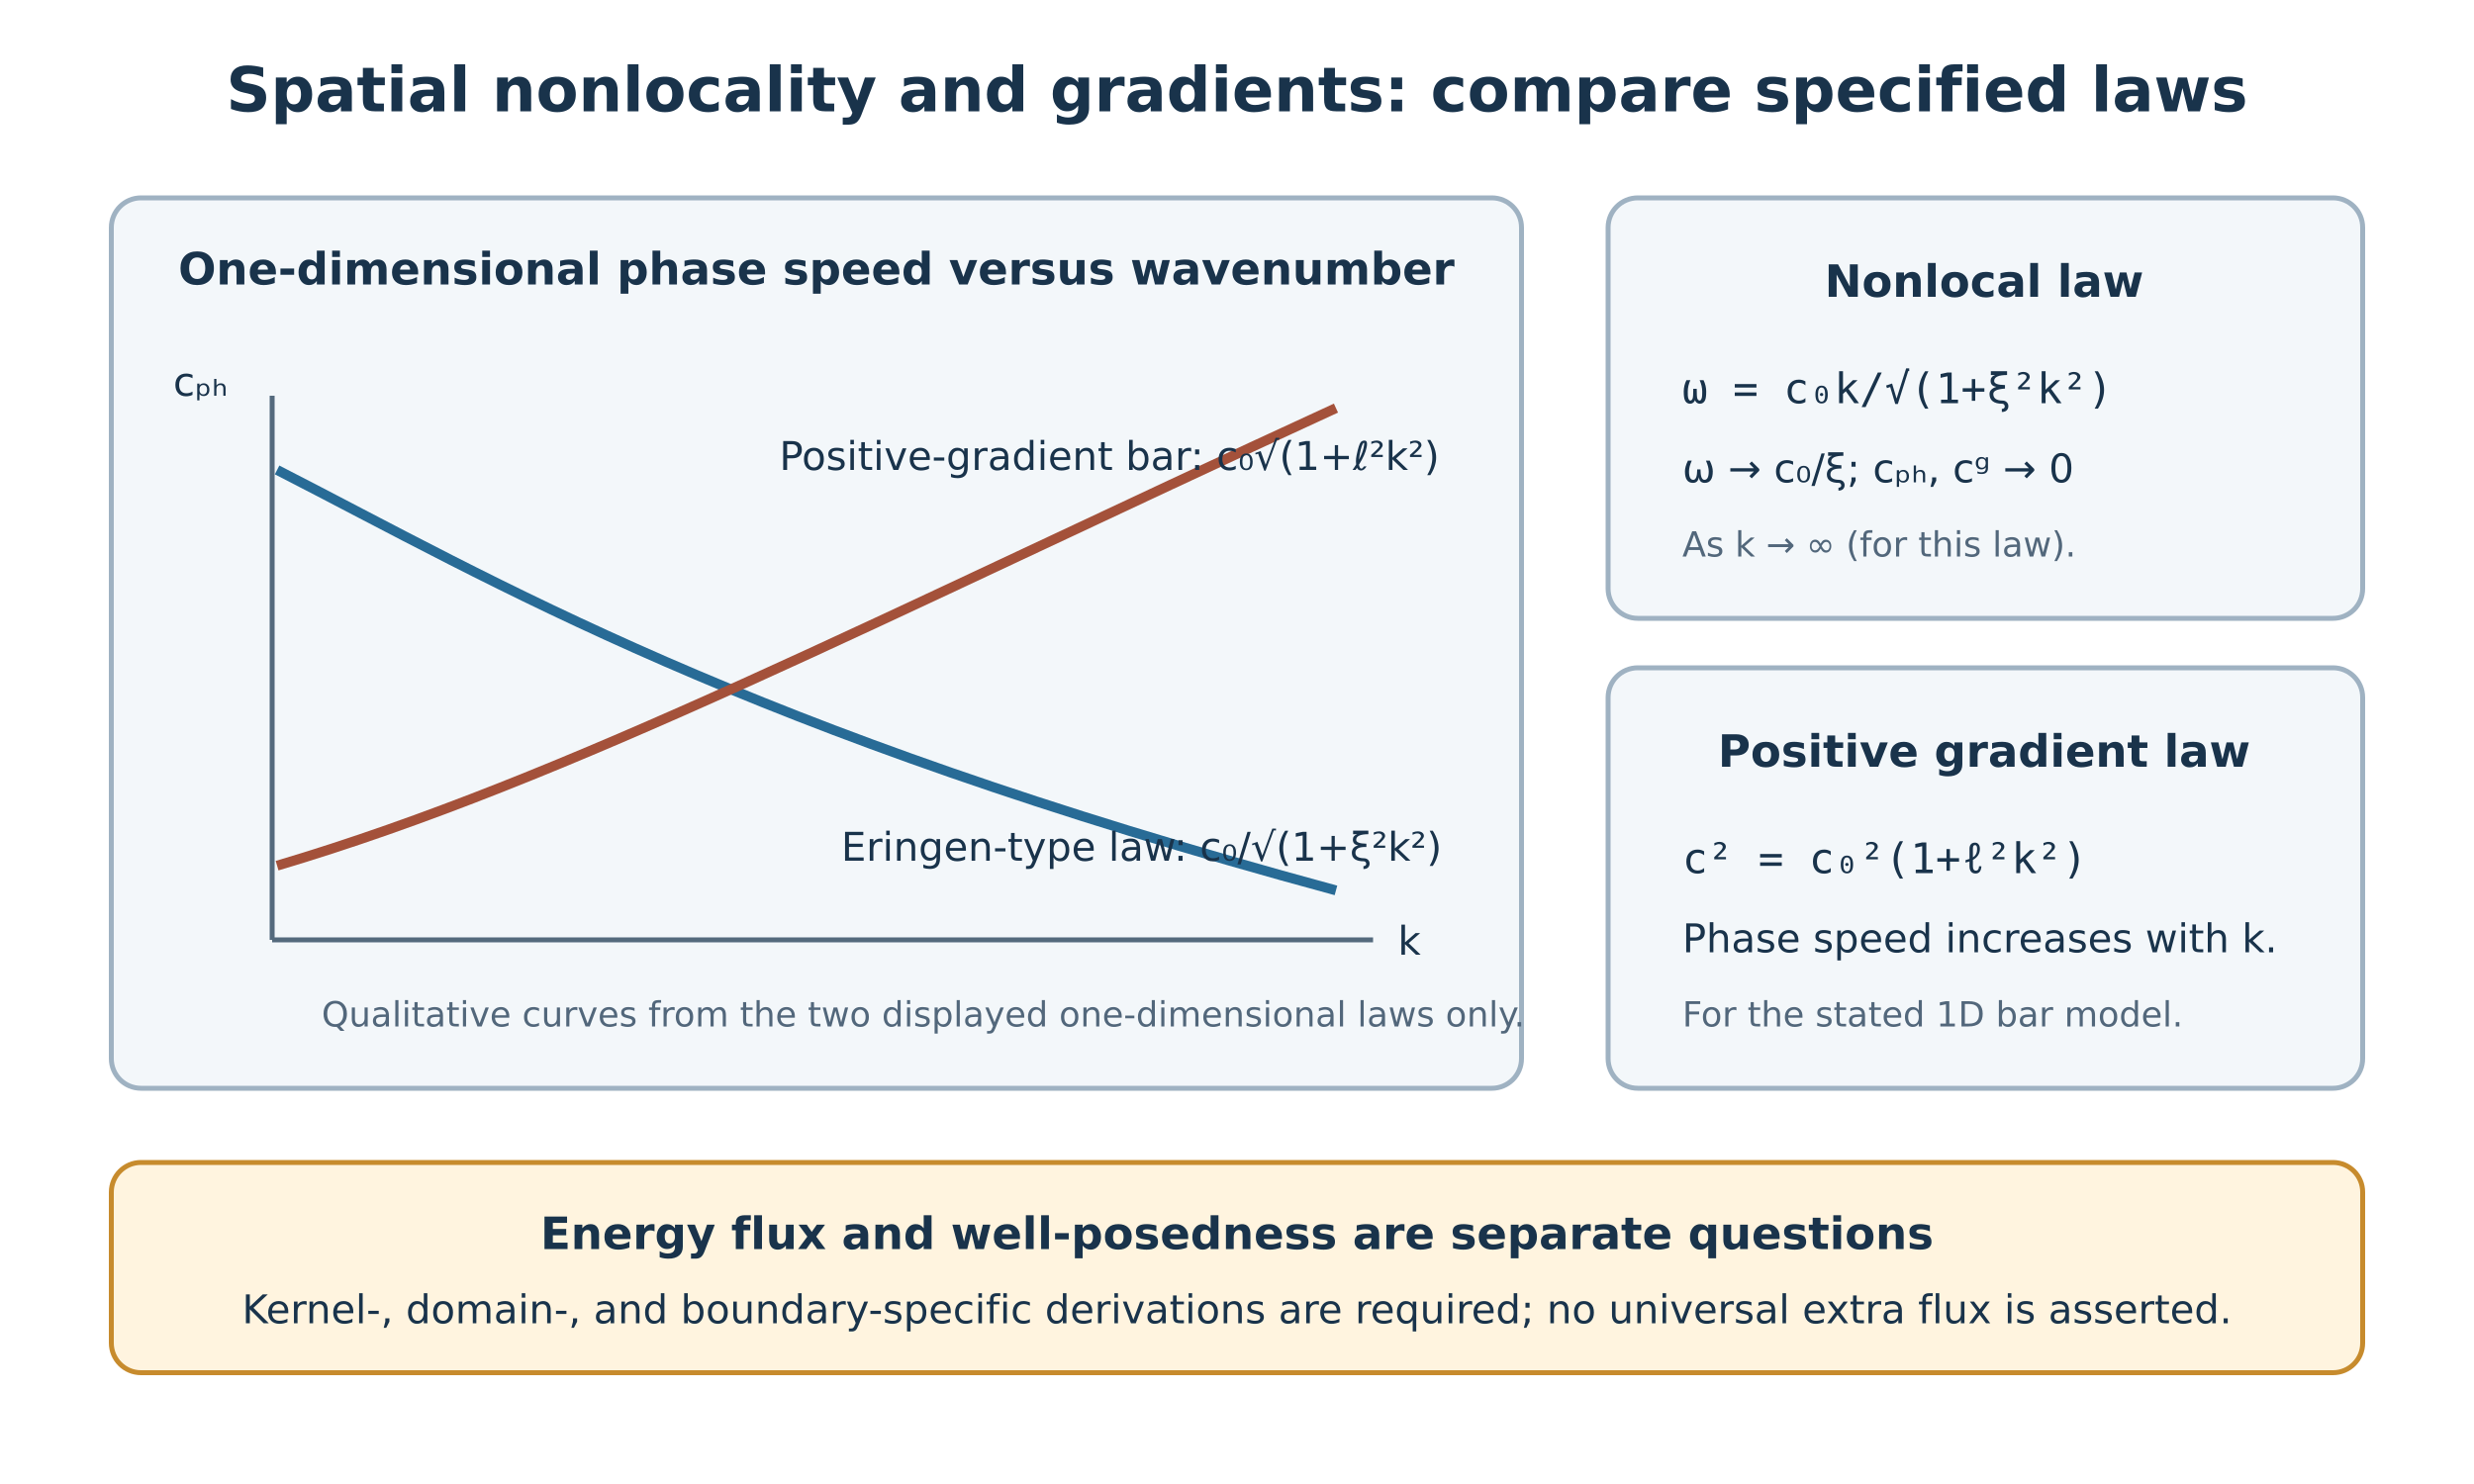
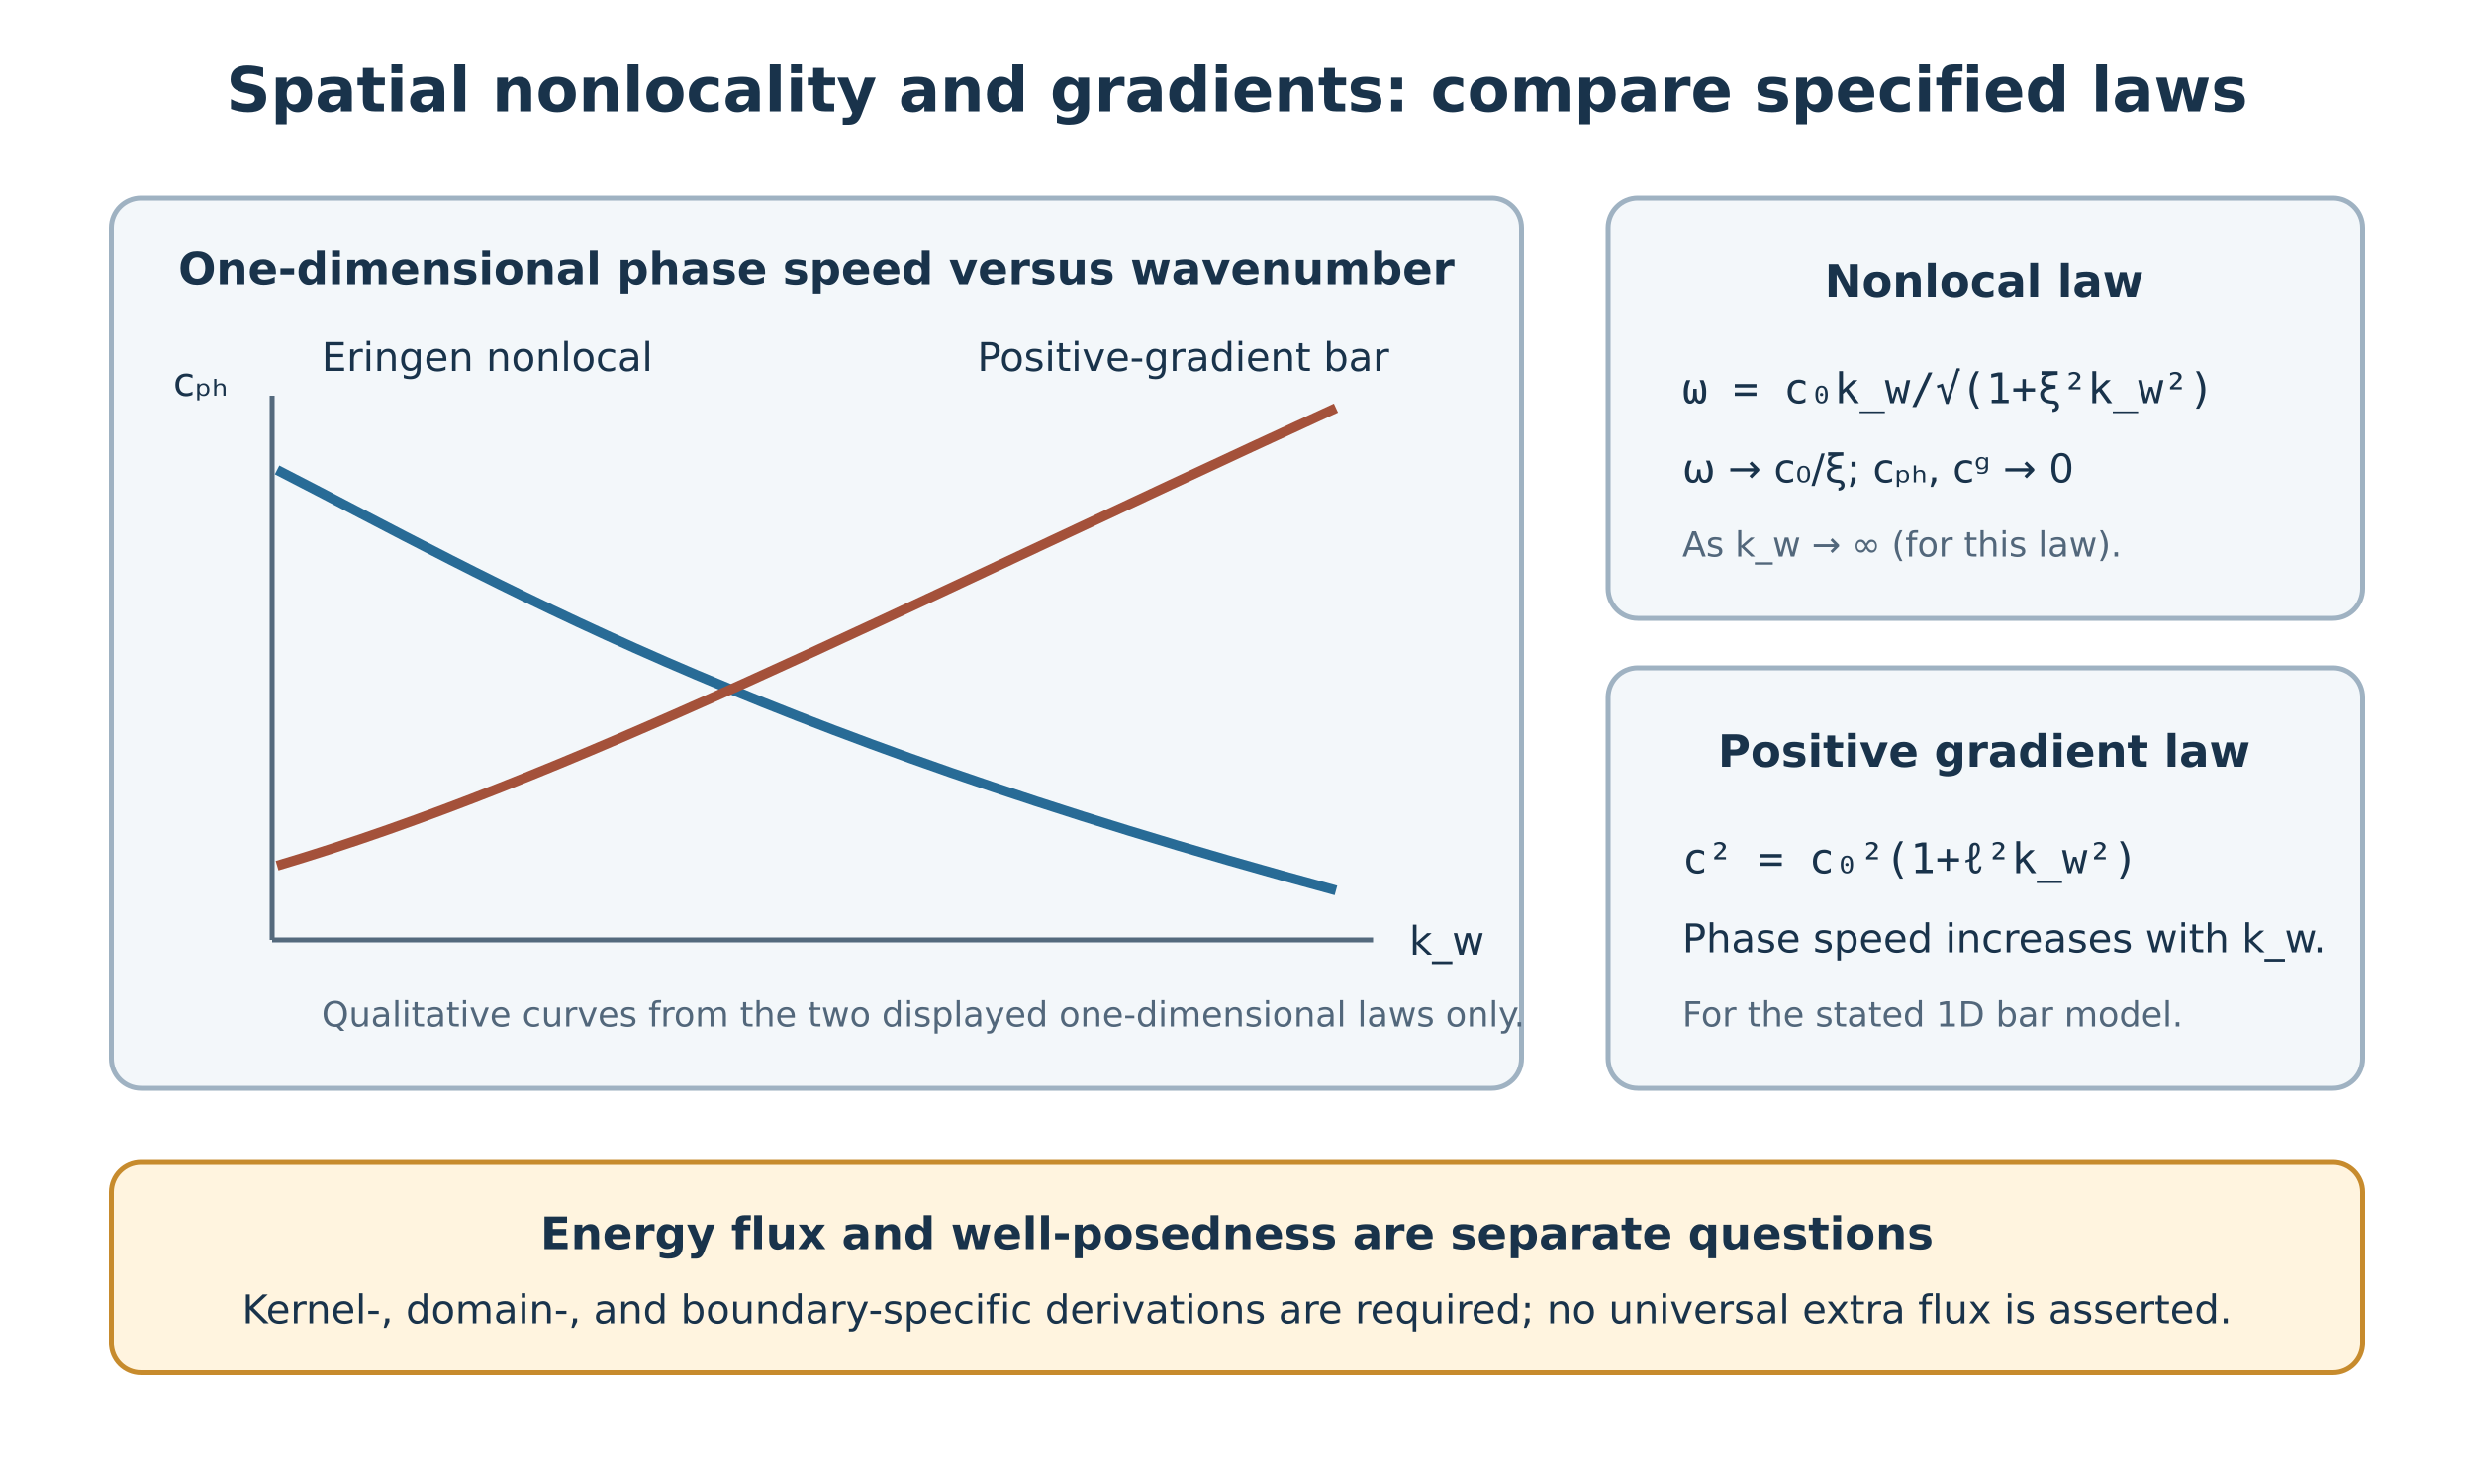
<svg xmlns="http://www.w3.org/2000/svg" width="1000" height="600" viewBox="0 0 1000 600" role="img" aria-labelledby="t d">
  <defs>
    <style>text{font-family:'DejaVu Sans',Arial,sans-serif;fill:#19334b}.title{font-size:25px;font-weight:700}.head{font-size:18px;font-weight:700}.body{font-size:16px}.math{font-family:'DejaVu Sans Mono',monospace;font-size:17px}.note{font-size:14px;fill:#52677b}.card{fill:#f3f7fa;stroke:#9fb2c2;stroke-width:2}.open{fill:#fff4df;stroke:#c78b2d;stroke-width:2}.axis{stroke:#546a7d;stroke-width:2}.curve1{stroke:#286b96;stroke-width:4;fill:none}.curve2{stroke:#a4513a;stroke-width:4;fill:none}</style>
  </defs>
  <rect width="1000" height="600" fill="white" />
  <text x="500" y="45" class="title" text-anchor="middle">Spatial nonlocality and gradients: compare specified laws</text>
  <rect x="45" y="80" width="570" height="360" rx="12" class="card" />
  <text x="330" y="115" class="head" text-anchor="middle">One-dimensional phase speed versus wavenumber</text>
  <line x1="110" y1="380" x2="555" y2="380" class="axis" />
  <line x1="110" y1="380" x2="110" y2="160" class="axis" />
-   <text x="565" y="386" class="body">k</text>
+   <text x="600" y="386" class="body" text-anchor="end">k_w</text>
  <text x="70" y="160" class="body">cₚₕ</text>
  <path d="M112 190 C200 235 300 295 540 360" class="curve1" />
  <path d="M112 350 C230 315 355 250 540 165" class="curve2" />
-   <text x="340" y="348" class="body" fill="#286b96">Eringen-type law: c₀/√(1+ξ²k²)</text>
-   <text x="315" y="190" class="body" fill="#a4513a">Positive-gradient bar: c₀√(1+ℓ²k²)</text>
+   <text x="130" y="150" class="body" fill="#286b96">Eringen nonlocal</text>
+   <text x="395" y="150" class="body" fill="#a4513a">Positive-gradient bar</text>
  <text x="130" y="415" class="note">Qualitative curves from the two displayed one-dimensional laws only.</text>
  <rect x="650" y="80" width="305" height="170" rx="12" class="card" />
  <text x="802" y="120" class="head" text-anchor="middle">Nonlocal law</text>
-   <text x="680" y="163" class="math">ω = c₀k/√(1+ξ²k²)</text>
+   <text x="680" y="163" class="math">ω = c₀k_w/√(1+ξ²k_w²)</text>
  <text x="680" y="195" class="body">ω → c₀/ξ; cₚₕ, cᵍ → 0</text>
-   <text x="680" y="225" class="note">As k → ∞ (for this law).</text>
+   <text x="680" y="225" class="note">As k_w → ∞ (for this law).</text>
  <rect x="650" y="270" width="305" height="170" rx="12" class="card" />
  <text x="802" y="310" class="head" text-anchor="middle">Positive gradient law</text>
-   <text x="680" y="353" class="math">c² = c₀²(1+ℓ²k²)</text>
-   <text x="680" y="385" class="body">Phase speed increases with k.</text>
+   <text x="680" y="353" class="math">c² = c₀²(1+ℓ²k_w²)</text>
+   <text x="680" y="385" class="body">Phase speed increases with k_w.</text>
  <text x="680" y="415" class="note">For the stated 1D bar model.</text>
  <rect x="45" y="470" width="910" height="85" rx="12" class="open" />
  <text x="500" y="505" class="head" text-anchor="middle">Energy flux and well-posedness are separate questions</text>
  <text x="500" y="535" class="body" text-anchor="middle">Kernel-, domain-, and boundary-specific derivations are required; no universal extra flux is asserted.</text>
</svg>
